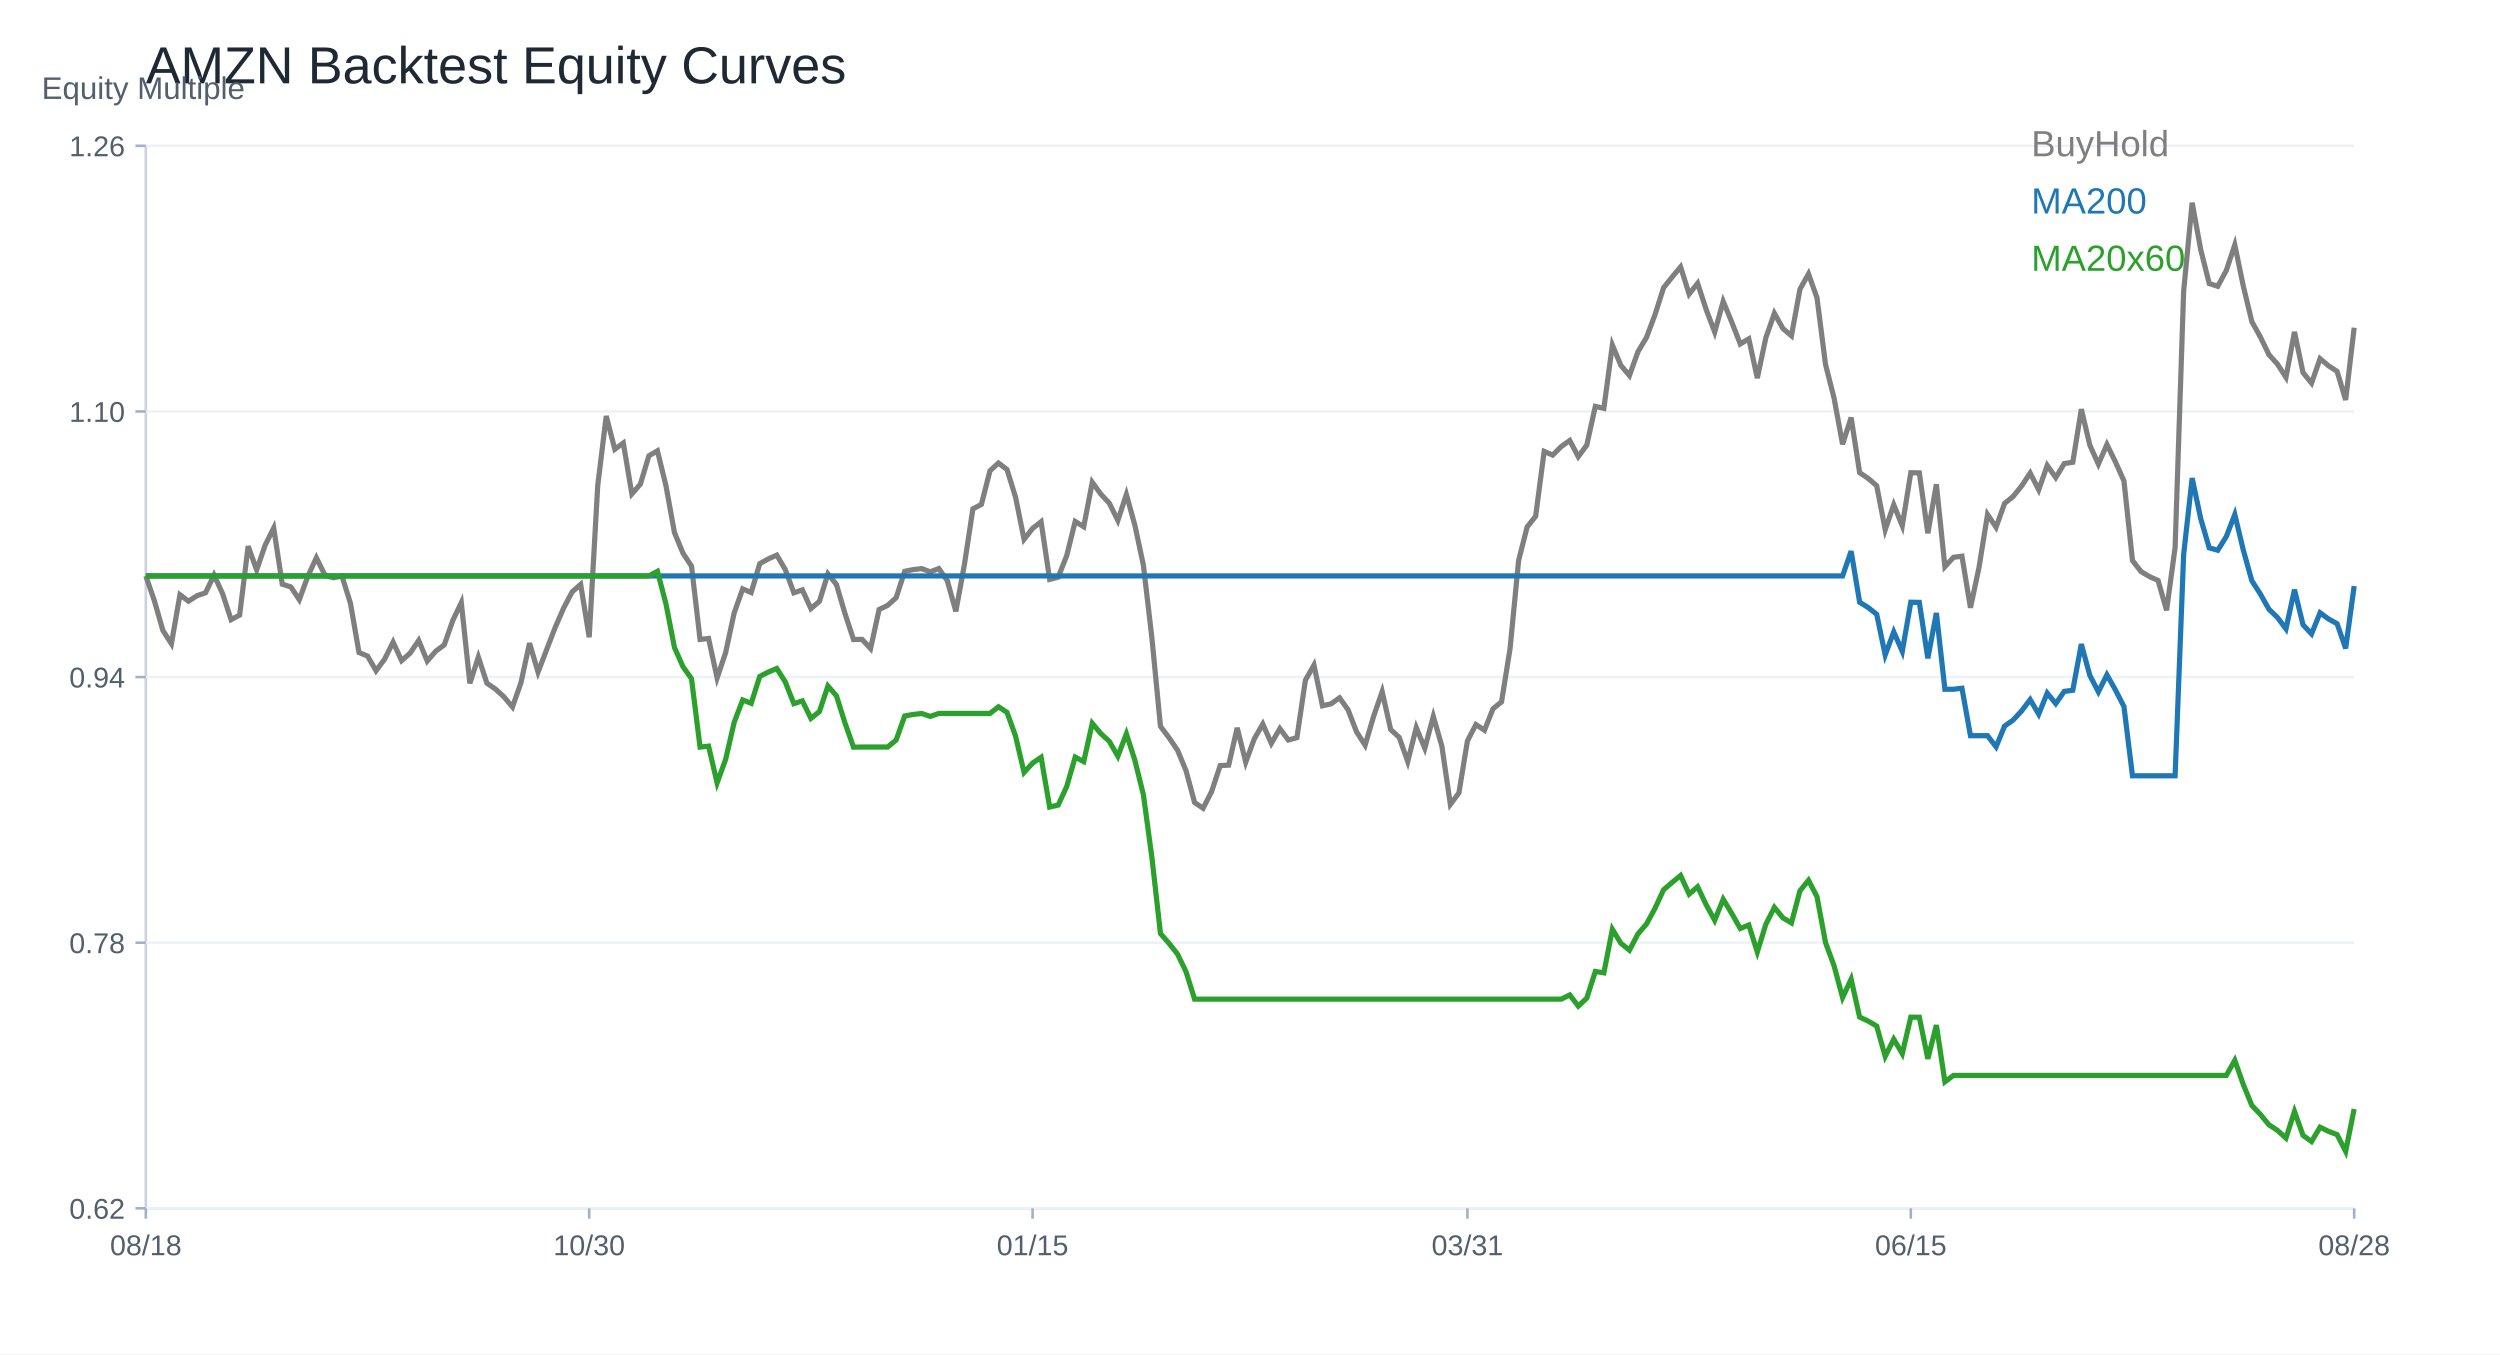
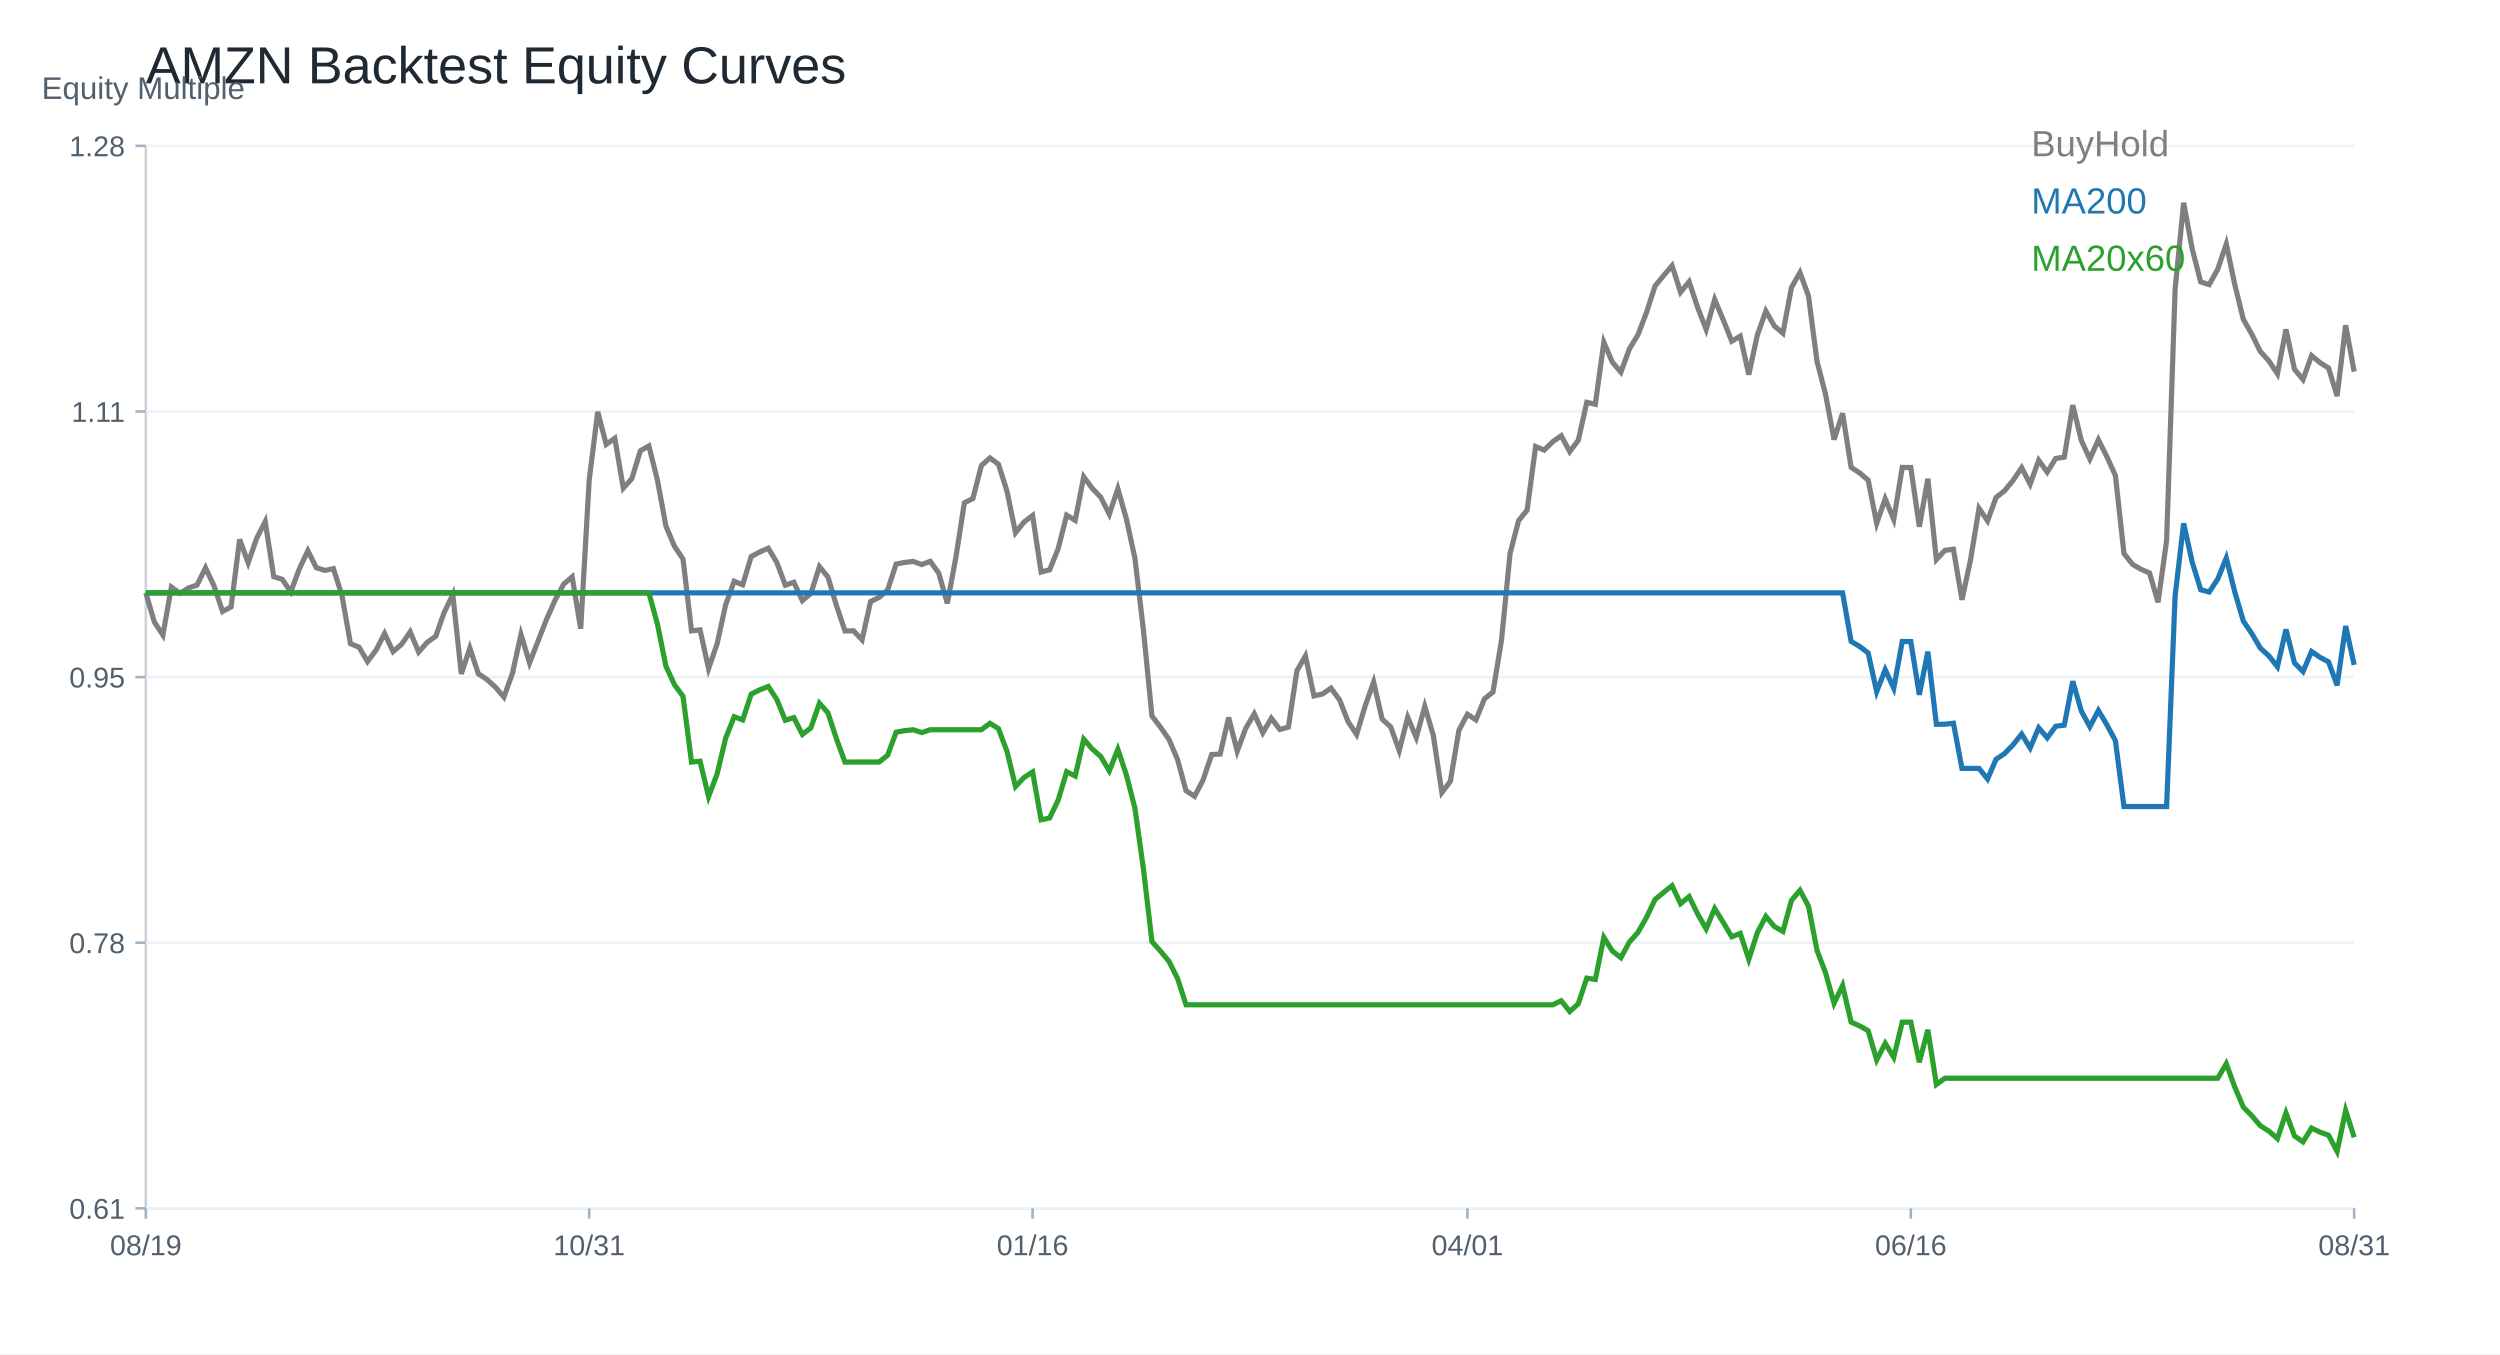
<svg xmlns="http://www.w3.org/2000/svg" width="960" height="520" viewBox="0 0 960 520">
  <rect width="100%" height="100%" fill="white" />
  <text x="56.00" y="32.00" font-size="20" font-family="Arial" fill="#1f2933" text-anchor="start">AMZN Backtest Equity Curves</text>
  <line x1="56" y1="464" x2="904" y2="464" stroke="#cbd2d9" />
  <line x1="56" y1="56" x2="56" y2="464" stroke="#cbd2d9" />
  <text x="16.00" y="38.00" font-size="12" font-family="Arial" fill="#52606d" text-anchor="start">Equity Multiple</text>
  <line x1="56" y1="464.00" x2="904" y2="464.00" stroke="#edf2f7" />
  <line x1="52" y1="464.00" x2="56" y2="464.00" stroke="#9fb3c8" />
-   <text x="48.00" y="468.00" font-size="11" font-family="Arial" fill="#52606d" text-anchor="end">0.62</text>
+   <text x="48.00" y="468.00" font-size="11" font-family="Arial" fill="#52606d" text-anchor="end">0.61</text>
  <line x1="56" y1="362.00" x2="904" y2="362.00" stroke="#edf2f7" />
  <line x1="52" y1="362.00" x2="56" y2="362.00" stroke="#9fb3c8" />
  <text x="48.00" y="366.00" font-size="11" font-family="Arial" fill="#52606d" text-anchor="end">0.78</text>
  <line x1="56" y1="260.00" x2="904" y2="260.00" stroke="#edf2f7" />
  <line x1="52" y1="260.00" x2="56" y2="260.00" stroke="#9fb3c8" />
-   <text x="48.00" y="264.00" font-size="11" font-family="Arial" fill="#52606d" text-anchor="end">0.94</text>
+   <text x="48.00" y="264.00" font-size="11" font-family="Arial" fill="#52606d" text-anchor="end">0.95</text>
  <line x1="56" y1="158.00" x2="904" y2="158.00" stroke="#edf2f7" />
  <line x1="52" y1="158.00" x2="56" y2="158.00" stroke="#9fb3c8" />
-   <text x="48.00" y="162.00" font-size="11" font-family="Arial" fill="#52606d" text-anchor="end">1.10</text>
+   <text x="48.00" y="162.00" font-size="11" font-family="Arial" fill="#52606d" text-anchor="end">1.11</text>
  <line x1="56" y1="56.00" x2="904" y2="56.00" stroke="#edf2f7" />
  <line x1="52" y1="56.00" x2="56" y2="56.00" stroke="#9fb3c8" />
-   <text x="48.00" y="60.00" font-size="11" font-family="Arial" fill="#52606d" text-anchor="end">1.26</text>
+   <text x="48.00" y="60.00" font-size="11" font-family="Arial" fill="#52606d" text-anchor="end">1.28</text>
  <line x1="56.00" y1="464" x2="56.00" y2="468" stroke="#9fb3c8" />
-   <text x="56.00" y="482.00" font-size="11" font-family="Arial" fill="#52606d" text-anchor="middle">08/18</text>
+   <text x="56.00" y="482.00" font-size="11" font-family="Arial" fill="#52606d" text-anchor="middle">08/19</text>
  <line x1="226.25" y1="464" x2="226.25" y2="468" stroke="#9fb3c8" />
-   <text x="226.25" y="482.00" font-size="11" font-family="Arial" fill="#52606d" text-anchor="middle">10/30</text>
+   <text x="226.25" y="482.00" font-size="11" font-family="Arial" fill="#52606d" text-anchor="middle">10/31</text>
  <line x1="396.51" y1="464" x2="396.51" y2="468" stroke="#9fb3c8" />
-   <text x="396.51" y="482.00" font-size="11" font-family="Arial" fill="#52606d" text-anchor="middle">01/15</text>
+   <text x="396.51" y="482.00" font-size="11" font-family="Arial" fill="#52606d" text-anchor="middle">01/16</text>
  <line x1="563.49" y1="464" x2="563.49" y2="468" stroke="#9fb3c8" />
-   <text x="563.49" y="482.00" font-size="11" font-family="Arial" fill="#52606d" text-anchor="middle">03/31</text>
+   <text x="563.49" y="482.00" font-size="11" font-family="Arial" fill="#52606d" text-anchor="middle">04/01</text>
  <line x1="733.75" y1="464" x2="733.75" y2="468" stroke="#9fb3c8" />
-   <text x="733.75" y="482.00" font-size="11" font-family="Arial" fill="#52606d" text-anchor="middle">06/15</text>
+   <text x="733.75" y="482.00" font-size="11" font-family="Arial" fill="#52606d" text-anchor="middle">06/16</text>
  <line x1="904.00" y1="464" x2="904.00" y2="468" stroke="#9fb3c8" />
-   <text x="904.00" y="482.00" font-size="11" font-family="Arial" fill="#52606d" text-anchor="middle">08/28</text>
-   <polyline fill="none" stroke="#7f7f7f" stroke-width="2" points="56.00,221.16 59.27,230.65 62.55,242.11 65.82,247.19 69.10,228.39 72.37,230.85 75.64,228.75 78.92,227.63 82.19,220.86 85.47,227.95 88.74,237.94 92.02,236.17 95.29,209.73 98.56,218.87 101.84,209.29 105.11,202.75 108.39,224.33 111.66,225.36 114.93,230.27 118.21,221.32 121.48,214.18 124.76,220.81 128.03,221.87 131.31,221.19 134.58,231.69 137.85,250.57 141.13,251.93 144.40,257.55 147.68,253.11 150.95,246.59 154.22,253.68 157.50,250.79 160.77,245.93 164.05,253.84 167.32,250.05 170.59,247.65 173.87,238.27 177.14,231.39 180.42,262.41 183.69,252.32 186.97,262.35 190.24,264.59 193.51,267.59 196.79,271.49 200.06,262.11 203.34,246.97 206.61,258.10 209.88,249.53 213.16,241.02 216.43,233.49 219.71,227.27 222.98,224.41 226.25,244.70 229.53,186.43 232.80,159.75 236.08,172.52 239.35,170.12 242.63,189.65 245.90,185.91 249.17,175.03 252.45,173.12 255.72,186.49 259.00,204.55 262.27,212.43 265.54,217.40 268.82,245.55 272.09,245.17 275.37,260.31 278.64,250.62 281.92,235.37 285.19,226.13 288.46,227.52 291.74,216.44 295.01,214.64 298.29,213.17 301.56,218.73 304.83,227.65 308.11,226.51 311.38,233.71 314.66,230.90 317.93,220.37 321.20,224.46 324.48,235.62 327.75,245.58 331.03,245.52 334.30,249.04 337.58,234.06 340.85,232.46 344.12,229.51 347.40,219.39 350.67,218.73 353.95,218.35 357.22,219.58 360.49,218.32 363.77,222.99 367.04,234.77 370.32,216.88 373.59,195.41 376.86,193.69 380.14,180.79 383.41,177.81 386.69,180.30 389.96,190.85 393.24,207.08 396.51,202.91 399.78,200.35 403.06,222.50 406.33,221.65 409.61,213.39 412.88,200.24 416.15,202.26 419.43,185.18 422.70,189.73 425.98,193.23 429.25,199.86 432.53,189.87 435.80,201.71 439.07,217.07 442.35,245.17 445.62,278.91 448.90,283.28 452.17,288.08 455.44,295.94 458.72,308.16 461.99,310.37 465.27,303.93 468.54,294.00 471.81,293.81 475.09,279.49 478.36,292.69 481.64,283.72 484.91,278.04 488.19,285.46 491.46,279.79 494.73,284.18 498.01,283.25 501.28,261.18 504.56,255.40 507.83,271.03 511.10,270.27 514.38,267.97 517.65,272.56 520.93,281.07 524.20,286.14 527.47,275.04 530.75,265.60 534.02,280.14 537.30,283.17 540.57,292.42 543.85,279.41 547.12,287.32 550.39,275.12 553.67,286.50 556.94,308.87 560.22,304.48 563.49,284.51 566.76,278.23 570.04,280.41 573.31,272.18 576.59,269.50 579.86,249.10 583.14,215.27 586.41,202.37 589.68,198.25 592.96,173.34 596.23,174.76 599.51,171.48 602.78,169.14 606.05,175.36 609.33,170.91 612.60,156.04 615.88,156.81 619.15,132.50 622.42,140.33 625.70,144.20 628.97,135.09 632.25,129.58 635.52,120.85 638.80,110.51 642.07,106.42 645.34,102.49 648.62,112.91 651.89,108.79 655.17,118.86 658.44,127.51 661.71,115.75 664.99,123.69 668.26,132.09 671.54,130.13 674.81,145.19 678.08,129.72 681.36,120.31 684.63,126.14 687.91,128.95 691.18,111.06 694.46,105.19 697.73,114.36 701.00,139.95 704.28,152.88 707.55,170.61 710.83,160.33 714.10,181.50 717.37,183.71 720.65,186.52 723.92,203.40 727.20,193.83 730.47,201.90 733.75,181.52 737.02,181.58 740.29,204.77 743.57,185.97 746.84,217.61 750.12,214.01 753.39,213.58 756.66,233.38 759.94,217.89 763.21,197.56 766.49,202.47 769.76,193.31 773.03,190.66 776.31,186.60 779.58,181.63 782.86,188.07 786.13,178.74 789.41,183.38 792.68,178.00 795.95,177.51 799.23,157.13 802.50,170.97 805.78,178.22 809.05,170.69 812.32,177.35 815.60,184.71 818.87,215.24 822.15,219.47 825.42,221.43 828.69,222.88 831.97,234.37 835.24,210.22 838.52,111.79 841.79,77.86 845.07,95.86 848.34,108.87 851.61,109.94 854.89,103.88 858.16,94.03 861.44,109.91 864.71,123.52 867.98,129.39 871.26,136.16 874.53,139.81 877.81,144.89 881.08,127.45 884.36,143.08 887.63,147.12 890.90,137.74 894.18,140.49 897.45,142.62 900.73,153.59 904.00,125.84" />
+   <text x="904.00" y="482.00" font-size="11" font-family="Arial" fill="#52606d" text-anchor="middle">08/31</text>
+   <polyline fill="none" stroke="#7f7f7f" stroke-width="2" points="56.00,227.65 59.27,238.88 62.55,243.86 65.82,225.43 69.10,227.84 72.37,225.78 75.64,224.68 78.92,218.05 82.19,225.00 85.47,234.79 88.74,233.05 92.02,207.14 95.29,216.10 98.56,206.71 101.84,200.29 105.11,221.45 108.39,222.46 111.66,227.28 114.93,218.50 118.21,211.50 121.48,218.00 124.76,219.04 128.03,218.37 131.31,228.67 134.58,247.17 137.85,248.51 141.13,254.02 144.40,249.66 147.68,243.27 150.95,250.22 154.22,247.39 157.50,242.63 160.77,250.38 164.05,246.66 167.32,244.31 170.59,235.11 173.87,228.37 177.14,258.78 180.42,248.88 183.69,258.73 186.97,260.92 190.24,263.86 193.51,267.69 196.79,258.49 200.06,243.64 203.34,254.55 206.61,246.16 209.88,237.81 213.16,230.43 216.43,224.33 219.71,221.53 222.98,241.42 226.25,184.30 229.53,158.14 232.80,170.66 236.08,168.31 239.35,187.45 242.63,183.79 245.90,173.12 249.17,171.25 252.45,184.35 255.72,202.06 259.00,209.78 262.27,214.65 265.54,242.25 268.82,241.88 272.09,256.72 275.37,247.23 278.64,232.28 281.92,223.21 285.19,224.57 288.46,213.72 291.74,211.95 295.01,210.51 298.29,215.96 301.56,224.71 304.83,223.58 308.11,230.65 311.38,227.89 314.66,217.57 317.93,221.58 321.20,232.52 324.48,242.28 327.75,242.23 331.03,245.68 334.30,230.99 337.58,229.41 340.85,226.53 344.12,216.60 347.40,215.96 350.67,215.59 353.95,216.79 357.22,215.56 360.49,220.13 363.77,231.69 367.04,214.14 370.32,193.10 373.59,191.41 376.86,178.76 380.14,175.85 383.41,178.28 386.69,188.63 389.96,204.54 393.24,200.45 396.51,197.94 399.78,219.65 403.06,218.82 406.33,210.72 409.61,197.83 412.88,199.81 416.15,183.07 419.43,187.53 422.70,190.96 425.98,197.46 429.25,187.67 432.53,199.27 435.80,214.33 439.07,241.88 442.35,274.96 445.62,279.24 448.90,283.95 452.17,291.65 455.44,303.63 458.72,305.80 461.99,299.48 465.27,289.75 468.54,289.56 471.81,275.52 475.09,288.47 478.36,279.67 481.64,274.10 484.91,281.38 488.19,275.82 491.46,280.12 494.73,279.21 498.01,257.58 501.28,251.91 504.56,267.23 507.83,266.48 511.10,264.24 514.38,268.73 517.65,277.07 520.93,282.05 524.20,271.16 527.47,261.91 530.75,276.16 534.02,279.13 537.30,288.20 540.57,275.44 543.85,283.20 547.12,271.24 550.39,282.39 553.67,304.32 556.94,300.02 560.22,280.44 563.49,274.29 566.76,276.43 570.04,268.35 573.31,265.73 576.59,245.73 579.86,212.57 583.14,199.92 586.41,195.88 589.68,171.46 592.96,172.85 596.23,169.64 599.51,167.34 602.78,173.44 606.05,169.08 609.33,154.51 612.60,155.25 615.88,131.43 619.15,139.10 622.42,142.90 625.70,133.97 628.97,128.56 632.25,120.01 635.52,109.87 638.80,105.86 642.07,102.01 645.34,112.22 648.62,108.18 651.89,118.05 655.17,126.53 658.44,115.00 661.71,122.79 664.99,131.02 668.26,129.10 671.54,143.86 674.81,128.70 678.08,119.47 681.36,125.19 684.63,127.95 687.91,110.40 691.18,104.65 694.46,113.64 697.73,138.73 701.00,151.40 704.28,168.79 707.55,158.70 710.83,179.46 714.10,181.62 717.37,184.38 720.65,200.93 723.92,191.55 727.20,199.46 730.47,179.48 733.75,179.54 737.02,202.27 740.29,183.84 743.57,214.87 746.84,211.34 750.12,210.91 753.39,230.32 756.66,215.13 759.94,195.21 763.21,200.02 766.49,191.04 769.76,188.44 773.03,184.46 776.31,179.59 779.58,185.90 782.86,176.76 786.13,181.30 789.41,176.03 792.68,175.55 795.95,155.57 799.23,169.13 802.50,176.25 805.78,168.87 809.05,175.39 812.32,182.61 815.60,212.54 818.87,216.68 822.15,218.61 825.42,220.03 828.69,231.29 831.97,207.62 835.24,111.13 838.52,77.86 841.79,95.51 845.07,108.26 848.34,109.31 851.61,103.37 854.89,93.72 858.16,109.28 861.44,122.63 864.71,128.38 867.98,135.01 871.26,138.59 874.53,143.57 877.81,126.48 881.08,141.80 884.36,145.76 887.63,136.56 890.90,139.26 894.18,141.35 897.45,152.10 900.73,124.90 904.00,142.71" />
  <text x="780.00" y="60.00" font-size="14" font-family="Arial" fill="#7f7f7f" text-anchor="start">BuyHold</text>
-   <polyline fill="none" stroke="#1f77b4" stroke-width="2" points="56.00,221.16 59.27,221.16 62.55,221.16 65.82,221.16 69.10,221.16 72.37,221.16 75.64,221.16 78.92,221.16 82.19,221.16 85.47,221.16 88.74,221.16 92.02,221.16 95.29,221.16 98.56,221.16 101.84,221.16 105.11,221.16 108.39,221.16 111.66,221.16 114.93,221.16 118.21,221.16 121.48,221.16 124.76,221.16 128.03,221.16 131.31,221.16 134.58,221.16 137.85,221.16 141.13,221.16 144.40,221.16 147.68,221.16 150.95,221.16 154.22,221.16 157.50,221.16 160.77,221.16 164.05,221.16 167.32,221.16 170.59,221.16 173.87,221.16 177.14,221.16 180.42,221.16 183.69,221.16 186.97,221.16 190.24,221.16 193.51,221.16 196.79,221.16 200.06,221.16 203.34,221.16 206.61,221.16 209.88,221.16 213.16,221.16 216.43,221.16 219.71,221.16 222.98,221.16 226.25,221.16 229.53,221.16 232.80,221.16 236.08,221.16 239.35,221.16 242.63,221.16 245.90,221.16 249.17,221.16 252.45,221.16 255.72,221.16 259.00,221.16 262.27,221.16 265.54,221.16 268.82,221.16 272.09,221.16 275.37,221.16 278.64,221.16 281.92,221.16 285.19,221.16 288.46,221.16 291.74,221.16 295.01,221.16 298.29,221.16 301.56,221.16 304.83,221.16 308.11,221.16 311.38,221.16 314.66,221.16 317.93,221.16 321.20,221.16 324.48,221.16 327.75,221.16 331.03,221.16 334.30,221.16 337.58,221.16 340.85,221.16 344.12,221.16 347.40,221.16 350.67,221.16 353.95,221.16 357.22,221.16 360.49,221.16 363.77,221.16 367.04,221.16 370.32,221.16 373.59,221.16 376.86,221.16 380.14,221.16 383.41,221.16 386.69,221.16 389.96,221.16 393.24,221.16 396.51,221.16 399.78,221.16 403.06,221.16 406.33,221.16 409.61,221.16 412.88,221.16 416.15,221.16 419.43,221.16 422.70,221.16 425.98,221.16 429.25,221.16 432.53,221.16 435.80,221.16 439.07,221.16 442.35,221.16 445.62,221.16 448.90,221.16 452.17,221.16 455.44,221.16 458.72,221.16 461.99,221.16 465.27,221.16 468.54,221.16 471.81,221.16 475.09,221.16 478.36,221.16 481.64,221.16 484.91,221.16 488.19,221.16 491.46,221.16 494.73,221.16 498.01,221.16 501.28,221.16 504.56,221.16 507.83,221.16 511.10,221.16 514.38,221.16 517.65,221.16 520.93,221.16 524.20,221.16 527.47,221.16 530.75,221.16 534.02,221.16 537.30,221.16 540.57,221.16 543.85,221.16 547.12,221.16 550.39,221.16 553.67,221.16 556.94,221.16 560.22,221.16 563.49,221.16 566.76,221.16 570.04,221.16 573.31,221.16 576.59,221.16 579.86,221.16 583.14,221.16 586.41,221.16 589.68,221.16 592.96,221.16 596.23,221.16 599.51,221.16 602.78,221.16 606.05,221.16 609.33,221.16 612.60,221.16 615.88,221.16 619.15,221.16 622.42,221.16 625.70,221.16 628.97,221.16 632.25,221.16 635.52,221.16 638.80,221.16 642.07,221.16 645.34,221.16 648.62,221.16 651.89,221.16 655.17,221.16 658.44,221.16 661.71,221.16 664.99,221.16 668.26,221.16 671.54,221.16 674.81,221.16 678.08,221.16 681.36,221.16 684.63,221.16 687.91,221.16 691.18,221.16 694.46,221.16 697.73,221.16 701.00,221.16 704.28,221.16 707.55,221.16 710.83,211.64 714.10,231.24 717.37,233.29 720.65,235.89 723.92,251.52 727.20,242.66 730.47,250.13 733.75,231.26 737.02,231.32 740.29,252.79 743.57,235.38 746.84,264.68 750.12,264.68 753.39,264.28 756.66,282.51 759.94,282.51 763.21,282.51 766.49,286.79 769.76,278.81 773.03,276.51 776.31,272.97 779.58,268.65 782.86,274.25 786.13,266.13 789.41,270.17 792.68,265.49 795.95,265.06 799.23,247.33 802.50,259.37 805.78,265.68 809.05,259.13 812.32,264.92 815.60,271.33 818.87,297.90 822.15,297.90 825.42,297.90 828.69,297.90 831.97,297.90 835.24,297.90 838.52,212.90 841.79,183.60 845.07,199.15 848.34,210.38 851.61,211.30 854.89,206.07 858.16,197.57 861.44,211.28 864.71,223.03 867.98,228.10 871.26,233.94 874.53,237.10 877.81,241.48 881.08,226.43 884.36,239.93 887.63,243.41 890.90,235.31 894.18,237.69 897.45,239.52 900.73,248.99 904.00,225.04" />
+   <polyline fill="none" stroke="#1f77b4" stroke-width="2" points="56.00,227.65 59.27,227.65 62.55,227.65 65.82,227.65 69.10,227.65 72.37,227.65 75.64,227.65 78.92,227.65 82.19,227.65 85.47,227.65 88.74,227.65 92.02,227.65 95.29,227.65 98.56,227.65 101.84,227.65 105.11,227.65 108.39,227.65 111.66,227.65 114.93,227.65 118.21,227.65 121.48,227.65 124.76,227.65 128.03,227.65 131.31,227.65 134.58,227.65 137.85,227.65 141.13,227.65 144.40,227.65 147.68,227.65 150.95,227.65 154.22,227.65 157.50,227.65 160.77,227.65 164.05,227.65 167.32,227.65 170.59,227.65 173.87,227.65 177.14,227.65 180.42,227.65 183.69,227.65 186.97,227.65 190.24,227.65 193.51,227.65 196.79,227.65 200.06,227.65 203.34,227.65 206.61,227.65 209.88,227.65 213.16,227.65 216.43,227.65 219.71,227.65 222.98,227.65 226.25,227.65 229.53,227.65 232.80,227.65 236.08,227.65 239.35,227.65 242.63,227.65 245.90,227.65 249.17,227.65 252.45,227.65 255.72,227.65 259.00,227.65 262.27,227.65 265.54,227.65 268.82,227.65 272.09,227.65 275.37,227.65 278.64,227.65 281.92,227.65 285.19,227.65 288.46,227.65 291.74,227.65 295.01,227.65 298.29,227.65 301.56,227.65 304.83,227.65 308.11,227.65 311.38,227.65 314.66,227.65 317.93,227.65 321.20,227.65 324.48,227.65 327.75,227.65 331.03,227.65 334.30,227.65 337.58,227.65 340.85,227.65 344.12,227.65 347.40,227.65 350.67,227.65 353.95,227.65 357.22,227.65 360.49,227.65 363.77,227.65 367.04,227.65 370.32,227.65 373.59,227.65 376.86,227.65 380.14,227.65 383.41,227.65 386.69,227.65 389.96,227.65 393.24,227.65 396.51,227.65 399.78,227.65 403.06,227.65 406.33,227.65 409.61,227.65 412.88,227.65 416.15,227.65 419.43,227.65 422.70,227.65 425.98,227.65 429.25,227.65 432.53,227.65 435.80,227.65 439.07,227.65 442.35,227.65 445.62,227.65 448.90,227.65 452.17,227.65 455.44,227.65 458.72,227.65 461.99,227.65 465.27,227.65 468.54,227.65 471.81,227.65 475.09,227.65 478.36,227.65 481.64,227.65 484.91,227.65 488.19,227.65 491.46,227.65 494.73,227.65 498.01,227.65 501.28,227.65 504.56,227.65 507.83,227.65 511.10,227.65 514.38,227.65 517.65,227.65 520.93,227.65 524.20,227.65 527.47,227.65 530.75,227.65 534.02,227.65 537.30,227.65 540.57,227.65 543.85,227.65 547.12,227.65 550.39,227.65 553.67,227.65 556.94,227.65 560.22,227.65 563.49,227.65 566.76,227.65 570.04,227.65 573.31,227.65 576.59,227.65 579.86,227.65 583.14,227.65 586.41,227.65 589.68,227.65 592.96,227.65 596.23,227.65 599.51,227.65 602.78,227.65 606.05,227.65 609.33,227.65 612.60,227.65 615.88,227.65 619.15,227.65 622.42,227.65 625.70,227.65 628.97,227.65 632.25,227.65 635.52,227.65 638.80,227.65 642.07,227.65 645.34,227.65 648.62,227.65 651.89,227.65 655.17,227.65 658.44,227.65 661.71,227.65 664.99,227.65 668.26,227.65 671.54,227.65 674.81,227.65 678.08,227.65 681.36,227.65 684.63,227.65 687.91,227.65 691.18,227.65 694.46,227.65 697.73,227.65 701.00,227.65 704.28,227.65 707.55,227.65 710.83,246.30 714.10,248.24 717.37,250.72 720.65,265.59 723.92,257.16 727.20,264.27 730.47,246.32 733.75,246.37 737.02,266.79 740.29,250.24 743.57,278.11 746.84,278.11 750.12,277.72 753.39,295.07 756.66,295.07 759.94,295.07 763.21,299.14 766.49,291.55 769.76,289.36 773.03,285.99 776.31,281.88 779.58,287.21 782.86,279.49 786.13,283.33 789.41,278.88 792.68,278.47 795.95,261.60 799.23,273.05 802.50,279.06 805.78,272.82 809.05,278.33 812.32,284.43 815.60,309.71 818.87,309.71 822.15,309.71 825.42,309.71 828.69,309.71 831.97,309.71 835.24,228.85 838.52,200.98 841.79,215.77 845.07,226.46 848.34,227.33 851.61,222.36 854.89,214.27 858.16,227.31 861.44,238.49 864.71,243.31 867.98,248.87 871.26,251.87 874.53,256.04 877.81,241.72 881.08,254.56 884.36,257.87 887.63,250.17 890.90,252.43 894.18,254.18 897.45,263.18 900.73,240.39 904.00,255.32" />
  <text x="780.00" y="82.00" font-size="14" font-family="Arial" fill="#1f77b4" text-anchor="start">MA200</text>
-   <polyline fill="none" stroke="#2ca02c" stroke-width="2" points="56.00,221.16 59.27,221.16 62.55,221.16 65.82,221.16 69.10,221.16 72.37,221.16 75.64,221.16 78.92,221.16 82.19,221.16 85.47,221.16 88.74,221.16 92.02,221.16 95.29,221.16 98.56,221.16 101.84,221.16 105.11,221.16 108.39,221.16 111.66,221.16 114.93,221.16 118.21,221.16 121.48,221.16 124.76,221.16 128.03,221.16 131.31,221.16 134.58,221.16 137.85,221.16 141.13,221.16 144.40,221.16 147.68,221.16 150.95,221.16 154.22,221.16 157.50,221.16 160.77,221.16 164.05,221.16 167.32,221.16 170.59,221.16 173.87,221.16 177.14,221.16 180.42,221.16 183.69,221.16 186.97,221.16 190.24,221.16 193.51,221.16 196.79,221.16 200.06,221.16 203.34,221.16 206.61,221.16 209.88,221.16 213.16,221.16 216.43,221.16 219.71,221.16 222.98,221.16 226.25,221.16 229.53,221.16 232.80,221.16 236.08,221.16 239.35,221.16 242.63,221.16 245.90,221.16 249.17,221.16 252.45,219.38 255.72,231.84 259.00,248.67 262.27,256.02 265.54,260.64 268.82,286.88 272.09,286.52 275.37,300.63 278.64,291.61 281.92,277.40 285.19,268.78 288.46,270.08 291.74,259.75 295.01,258.08 298.29,256.70 301.56,261.89 304.83,270.20 308.11,269.14 311.38,275.85 314.66,273.23 317.93,263.41 321.20,267.23 324.48,277.63 327.75,286.91 331.03,286.86 334.30,286.86 337.58,286.86 340.85,286.86 344.12,284.17 347.40,274.93 350.67,274.34 353.95,273.99 357.22,275.11 360.49,273.96 363.77,273.96 367.04,273.96 370.32,273.96 373.59,273.96 376.86,273.96 380.14,273.96 383.41,271.40 386.69,273.54 389.96,282.63 393.24,296.61 396.51,293.02 399.78,290.81 403.06,309.89 406.33,309.16 409.61,302.04 412.88,290.72 416.15,292.46 419.43,277.75 422.70,281.67 425.98,284.68 429.25,290.39 432.53,281.79 435.80,291.99 439.07,305.21 442.35,329.42 445.62,358.48 448.90,362.24 452.17,366.38 455.44,373.15 458.72,383.67 461.99,383.67 465.27,383.67 468.54,383.67 471.81,383.67 475.09,383.67 478.36,383.67 481.64,383.67 484.91,383.67 488.19,383.67 491.46,383.67 494.73,383.67 498.01,383.67 501.28,383.67 504.56,383.67 507.83,383.67 511.10,383.67 514.38,383.67 517.65,383.67 520.93,383.67 524.20,383.67 527.47,383.67 530.75,383.67 534.02,383.67 537.30,383.67 540.57,383.67 543.85,383.67 547.12,383.67 550.39,383.67 553.67,383.67 556.94,383.67 560.22,383.67 563.49,383.67 566.76,383.67 570.04,383.67 573.31,383.67 576.59,383.67 579.86,383.67 583.14,383.67 586.41,383.67 589.68,383.67 592.96,383.67 596.23,383.67 599.51,383.67 602.78,382.06 606.05,386.34 609.33,383.28 612.60,373.04 615.88,373.57 619.15,356.83 622.42,362.22 625.70,364.89 628.97,358.62 632.25,354.82 635.52,348.81 638.80,341.69 642.07,338.88 645.34,336.17 648.62,343.35 651.89,340.51 655.17,347.44 658.44,353.39 661.71,345.30 664.99,350.76 668.26,356.55 671.54,355.20 674.81,365.57 678.08,354.92 681.36,348.44 684.63,352.45 687.91,354.39 691.18,342.07 694.46,338.03 697.73,344.34 701.00,361.96 704.28,370.86 707.55,383.07 710.83,375.99 714.10,390.57 717.37,392.09 720.65,394.02 723.92,405.65 727.20,399.05 730.47,404.61 733.75,390.58 737.02,390.62 740.29,406.59 743.57,393.65 746.84,415.43 750.12,412.95 753.39,412.95 756.66,412.95 759.94,412.95 763.21,412.95 766.49,412.95 769.76,412.95 773.03,412.95 776.31,412.95 779.58,412.95 782.86,412.95 786.13,412.95 789.41,412.95 792.68,412.95 795.95,412.95 799.23,412.95 802.50,412.95 805.78,412.95 809.05,412.95 812.32,412.95 815.60,412.95 818.87,412.95 822.15,412.95 825.42,412.95 828.69,412.95 831.97,412.95 835.24,412.95 838.52,412.95 841.79,412.95 845.07,412.95 848.34,412.95 851.61,412.95 854.89,412.95 858.16,407.17 861.44,416.49 864.71,424.49 867.98,427.93 871.26,431.91 874.53,434.05 877.81,437.03 881.08,426.80 884.36,435.98 887.63,438.35 890.90,432.84 894.18,434.45 897.45,435.70 900.73,442.14 904.00,425.85" />
+   <polyline fill="none" stroke="#2ca02c" stroke-width="2" points="56.00,227.65 59.27,227.65 62.55,227.65 65.82,227.65 69.10,227.65 72.37,227.65 75.64,227.65 78.92,227.65 82.19,227.65 85.47,227.65 88.74,227.65 92.02,227.65 95.29,227.65 98.56,227.65 101.84,227.65 105.11,227.65 108.39,227.65 111.66,227.65 114.93,227.65 118.21,227.65 121.48,227.65 124.76,227.65 128.03,227.65 131.31,227.65 134.58,227.65 137.85,227.65 141.13,227.65 144.40,227.65 147.68,227.65 150.95,227.65 154.22,227.65 157.50,227.65 160.77,227.65 164.05,227.65 167.32,227.65 170.59,227.65 173.87,227.65 177.14,227.65 180.42,227.65 183.69,227.65 186.97,227.65 190.24,227.65 193.51,227.65 196.79,227.65 200.06,227.65 203.34,227.65 206.61,227.65 209.88,227.65 213.16,227.65 216.43,227.65 219.71,227.65 222.98,227.65 226.25,227.65 229.53,227.65 232.80,227.65 236.08,227.65 239.35,227.65 242.63,227.65 245.90,227.65 249.17,227.65 252.45,239.64 255.72,255.85 259.00,262.93 262.27,267.38 265.54,292.64 268.82,292.30 272.09,305.89 275.37,297.20 278.64,283.51 281.92,275.21 285.19,276.46 288.46,266.52 291.74,264.91 295.01,263.59 298.29,268.58 301.56,276.58 304.83,275.56 308.11,282.02 311.38,279.50 314.66,270.05 317.93,273.72 321.20,283.73 324.48,292.67 327.75,292.62 331.03,292.62 334.30,292.62 337.58,292.62 340.85,290.03 344.12,281.14 347.40,280.57 350.67,280.23 353.95,281.31 357.22,280.21 360.49,280.21 363.77,280.21 367.04,280.21 370.32,280.21 373.59,280.21 376.86,280.21 380.14,277.74 383.41,279.80 386.69,288.55 389.96,302.02 393.24,298.55 396.51,296.43 399.78,314.80 403.06,314.10 406.33,307.24 409.61,296.34 412.88,298.01 416.15,283.85 419.43,287.63 422.70,290.52 425.98,296.02 429.25,287.74 432.53,297.56 435.80,310.30 439.07,333.60 442.35,361.59 445.62,365.21 448.90,369.19 452.17,375.71 455.44,385.84 458.72,385.84 461.99,385.84 465.27,385.84 468.54,385.84 471.81,385.84 475.09,385.84 478.36,385.84 481.64,385.84 484.91,385.84 488.19,385.84 491.46,385.84 494.73,385.84 498.01,385.84 501.28,385.84 504.56,385.84 507.83,385.84 511.10,385.84 514.38,385.84 517.65,385.84 520.93,385.84 524.20,385.84 527.47,385.84 530.75,385.84 534.02,385.84 537.30,385.84 540.57,385.84 543.85,385.84 547.12,385.84 550.39,385.84 553.67,385.84 556.94,385.84 560.22,385.84 563.49,385.84 566.76,385.84 570.04,385.84 573.31,385.84 576.59,385.84 579.86,385.84 583.14,385.84 586.41,385.84 589.68,385.84 592.96,385.84 596.23,385.84 599.51,384.29 602.78,388.41 606.05,385.46 609.33,375.61 612.60,376.11 615.88,360.00 619.15,365.19 622.42,367.76 625.70,361.72 628.97,358.06 632.25,352.28 635.52,345.42 638.80,342.71 642.07,340.10 645.34,347.01 648.62,344.28 651.89,350.96 655.17,356.69 658.44,348.89 661.71,354.16 664.99,359.73 668.26,358.42 671.54,368.41 674.81,358.15 678.08,351.91 681.36,355.78 684.63,357.65 687.91,345.78 691.18,341.89 694.46,347.97 697.73,364.94 701.00,373.51 704.28,385.26 707.55,378.45 710.83,392.48 714.10,393.94 717.37,395.81 720.65,407.00 723.92,400.65 727.20,406.01 730.47,392.50 733.75,392.53 737.02,407.91 740.29,395.45 743.57,416.42 746.84,414.04 750.12,414.04 753.39,414.04 756.66,414.04 759.94,414.04 763.21,414.04 766.49,414.04 769.76,414.04 773.03,414.04 776.31,414.04 779.58,414.04 782.86,414.04 786.13,414.04 789.41,414.04 792.68,414.04 795.95,414.04 799.23,414.04 802.50,414.04 805.78,414.04 809.05,414.04 812.32,414.04 815.60,414.04 818.87,414.04 822.15,414.04 825.42,414.04 828.69,414.04 831.97,414.04 835.24,414.04 838.52,414.04 841.79,414.04 845.07,414.04 848.34,414.04 851.61,414.04 854.89,408.47 858.16,417.45 861.44,425.14 864.71,428.46 867.98,432.29 871.26,434.35 874.53,437.22 877.81,427.37 881.08,436.20 884.36,438.49 887.63,433.18 890.90,434.74 894.18,435.94 897.45,442.14 900.73,426.46 904.00,436.73" />
  <text x="780.00" y="104.00" font-size="14" font-family="Arial" fill="#2ca02c" text-anchor="start">MA20x60</text>
</svg>
